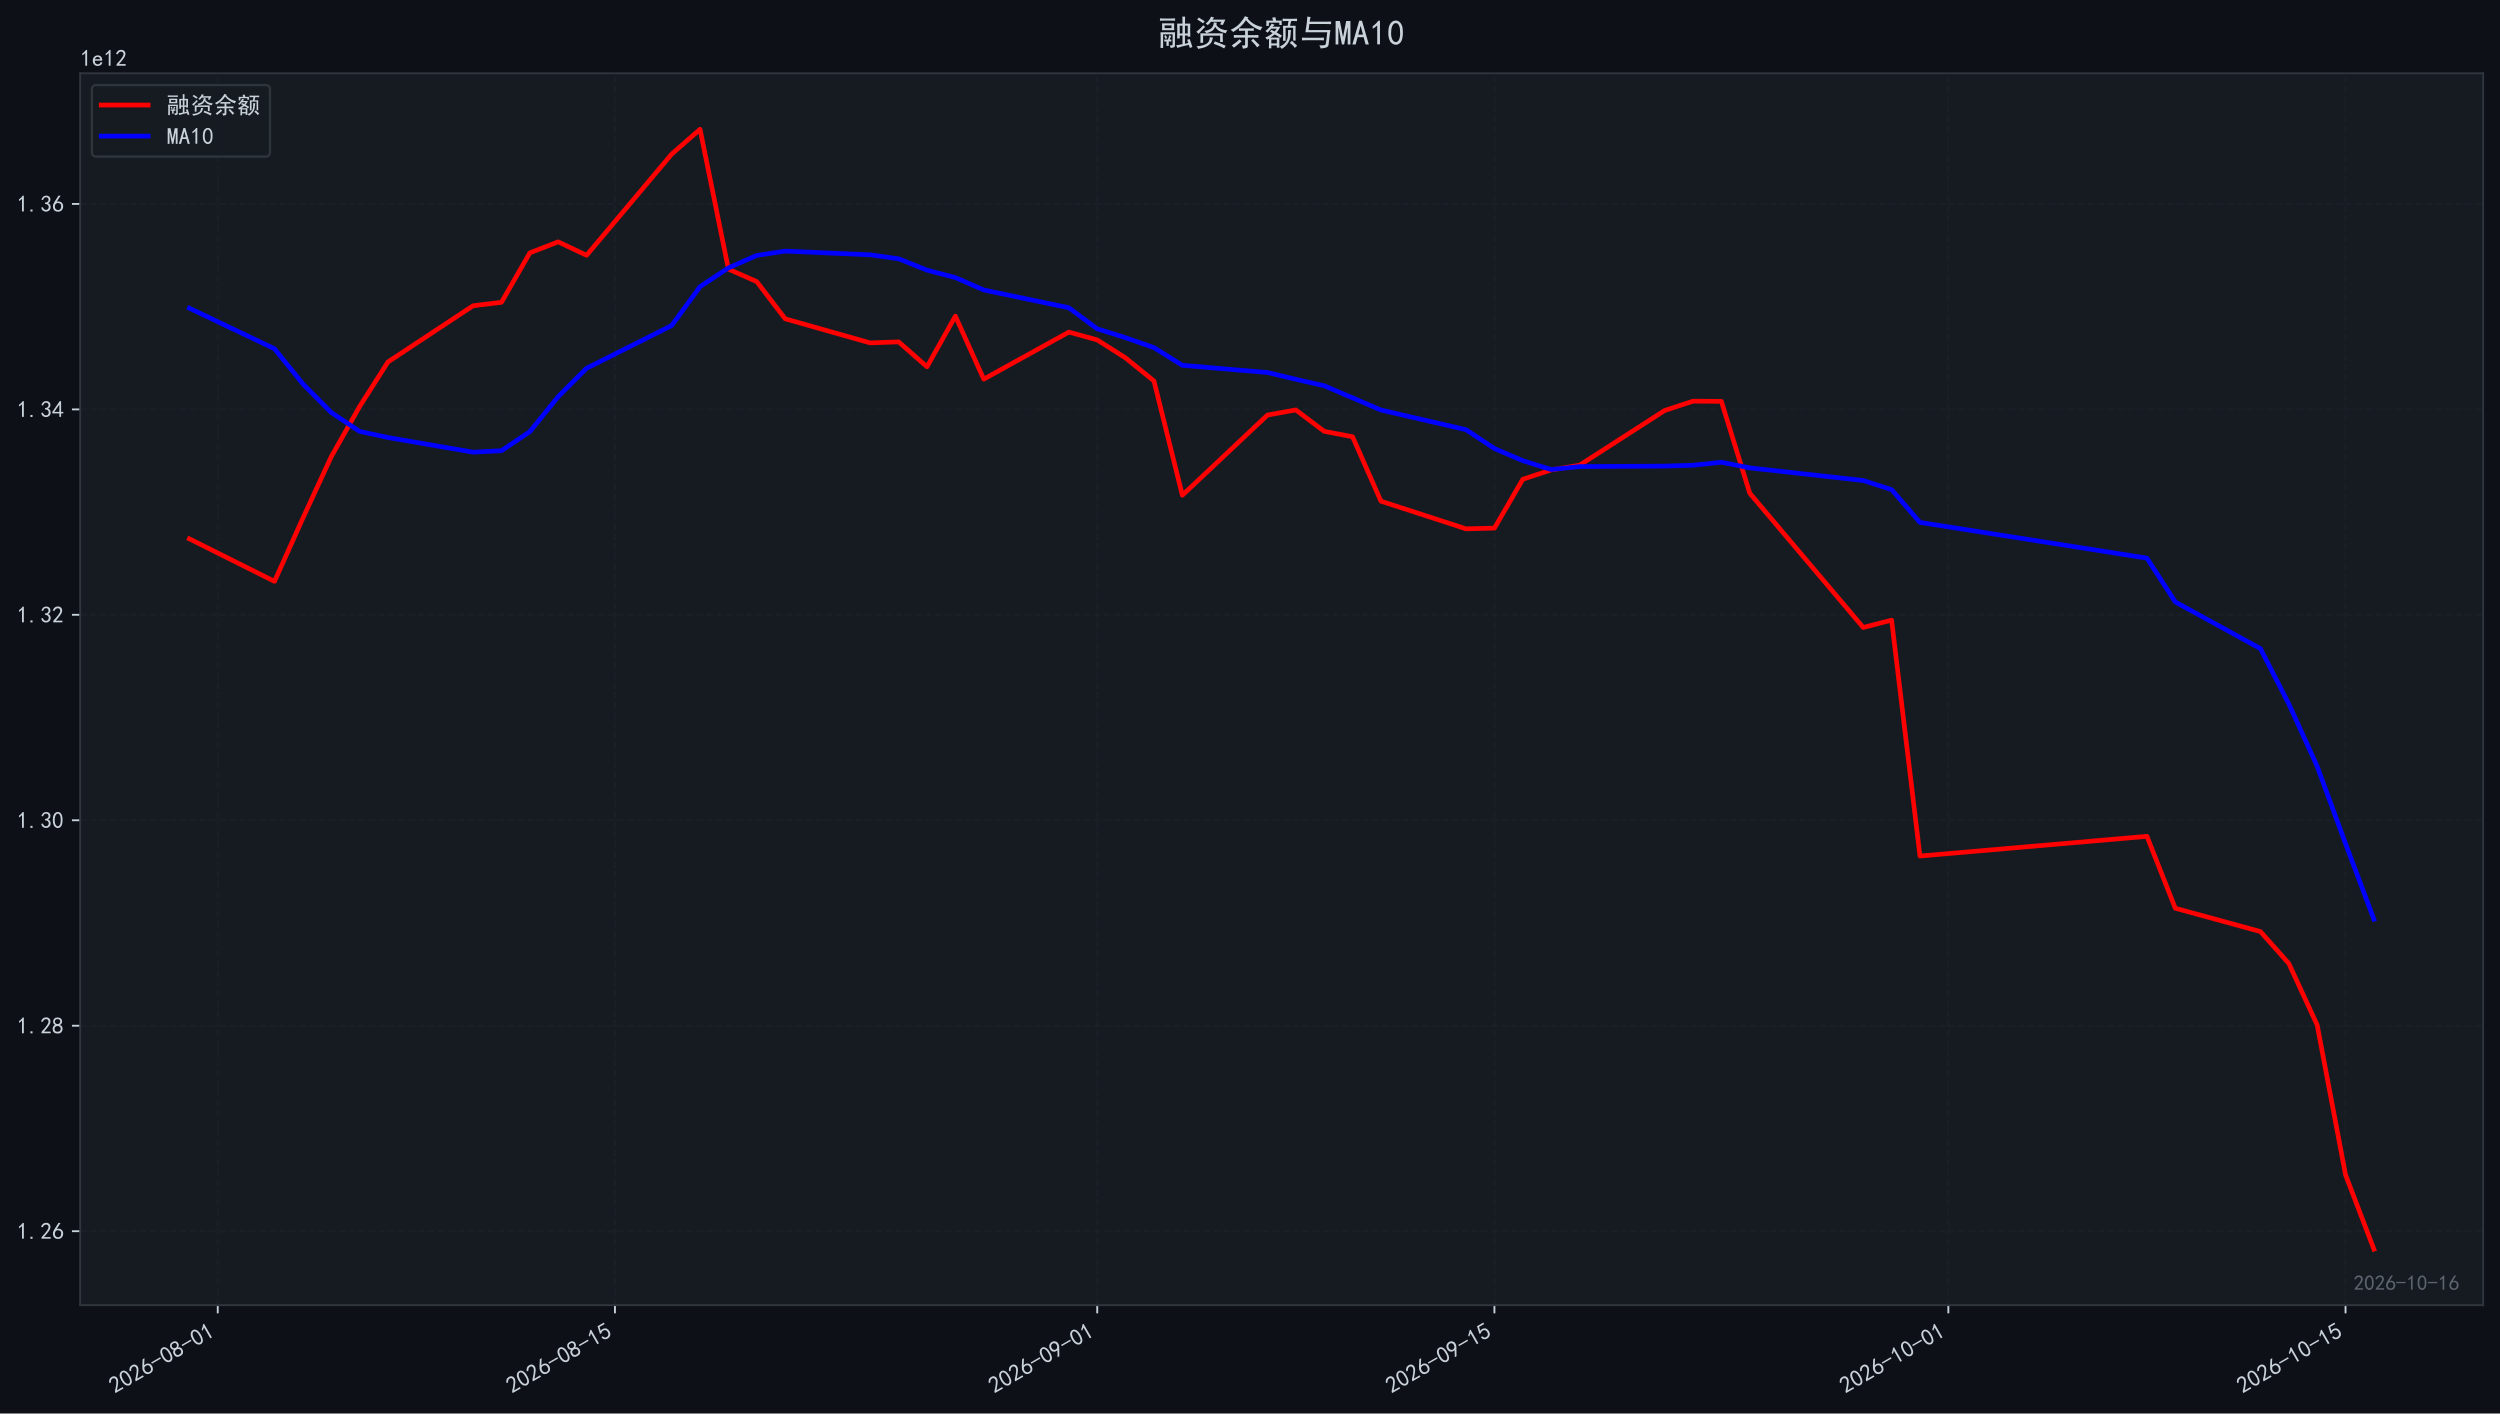
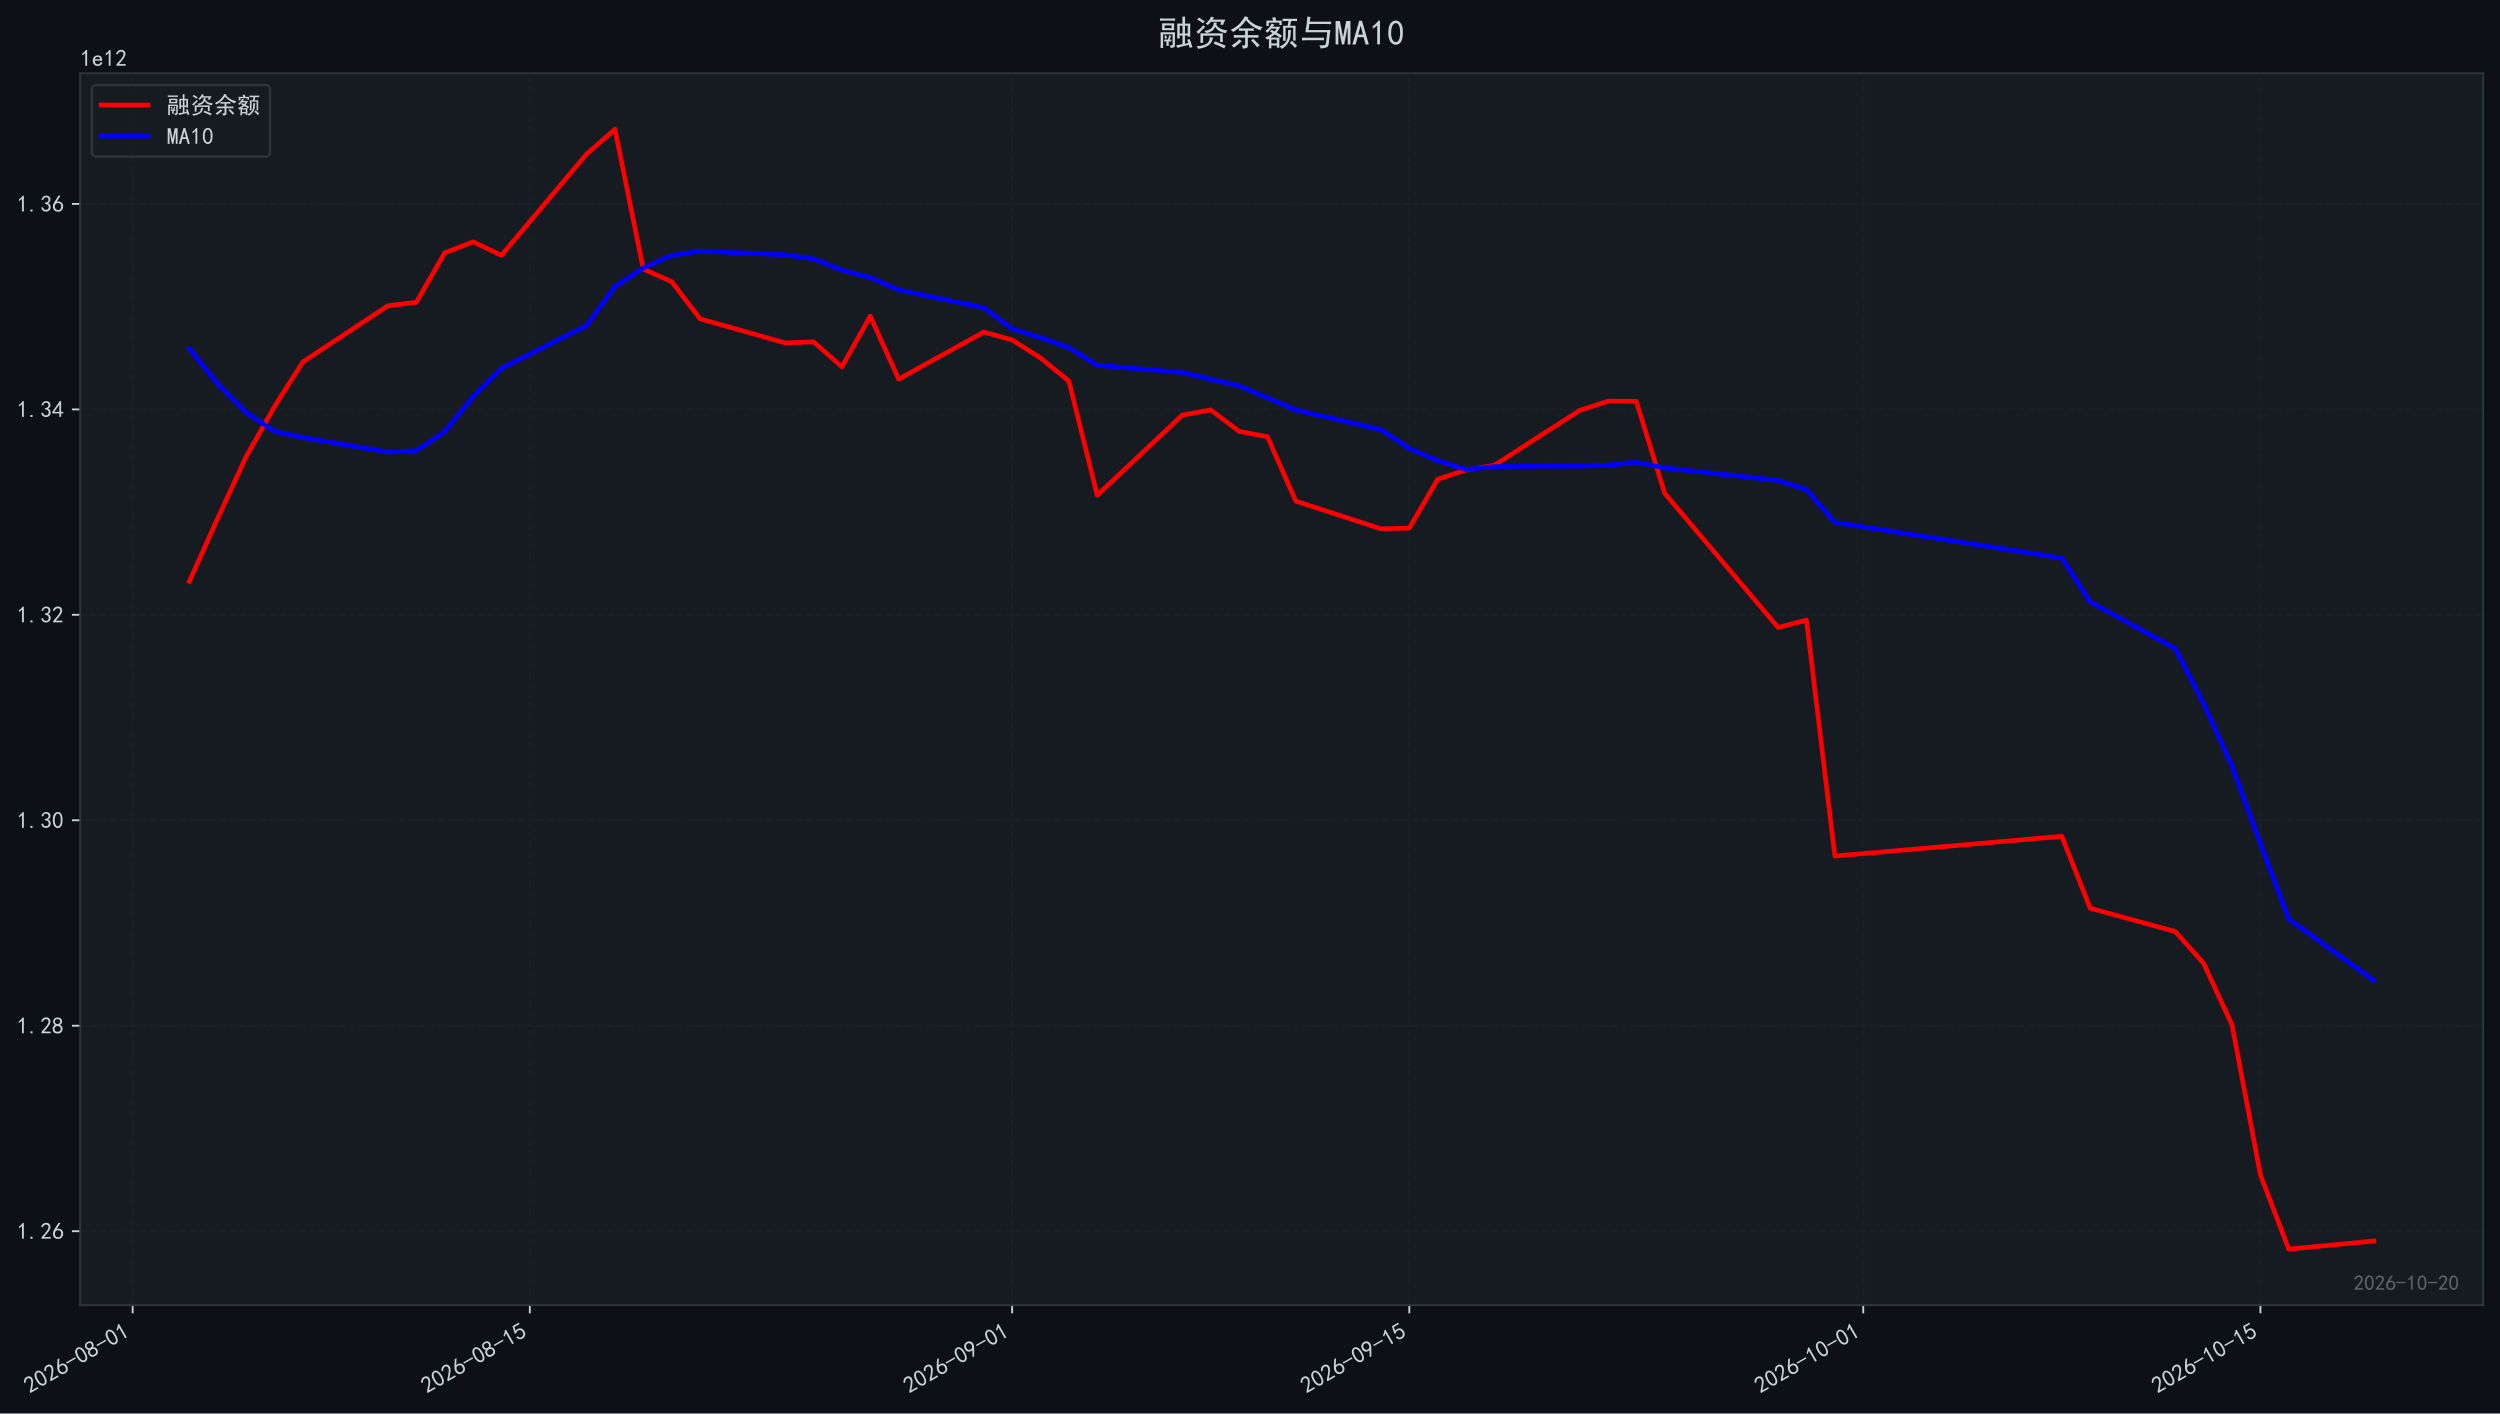
<svg xmlns="http://www.w3.org/2000/svg" xmlns:xlink="http://www.w3.org/1999/xlink" width="1066.68pt" height="603.107pt" viewBox="0 0 1066.68 603.107" version="1.1">
  <defs>
    <style type="text/css">*{stroke-linejoin: round; stroke-linecap: butt}</style>
  </defs>
  <g id="figure_1">
    <g id="patch_1">
      <path d="M 0 603.107  L 1066.68 603.107  L 1066.68 0  L 0 0  z " style="fill: #0d1117" />
    </g>
    <g id="axes_1">
      <g id="patch_2">
        <path d="M 34.2 556.87  L 1059.48 556.87  L 1059.48 31.27  L 34.2 31.27  z " style="fill: #161b22" />
      </g>
      <g id="matplotlib.axis_1">
        <g id="xtick_1">
          <g id="line2d_1">
-             <path d="M 92.908 556.87  L 92.908 31.27  " clip-path="url(#p4e6999682a)" style="fill: none; stroke-dasharray: 2.96,1.28; stroke-dashoffset: 0; stroke: #21262d; stroke-opacity: 0.4; stroke-width: 0.8" />
+             <path d="M 56.594 556.87  L 56.594 31.27  " clip-path="url(#pde421b033d)" style="fill: none; stroke-dasharray: 2.96,1.28; stroke-dashoffset: 0; stroke: #21262d; stroke-opacity: 0.4; stroke-width: 0.8" />
          </g>
          <g id="line2d_2">
            <defs>
-               <path id="m9794f6fa17" d="M 0 0  L 0 3.5  " style="stroke: #c9d1d9; stroke-width: 0.8" />
+               <path id="m9fa50eb11f" d="M 0 0  L 0 3.5  " style="stroke: #c9d1d9; stroke-width: 0.8" />
            </defs>
            <g>
-               <use xlink:href="#m9794f6fa17" x="92.908" y="556.87" style="fill: #c9d1d9; stroke: #c9d1d9; stroke-width: 0.8" />
+               <use xlink:href="#m9fa50eb11f" x="56.594" y="556.87" style="fill: #c9d1d9; stroke: #c9d1d9; stroke-width: 0.8" />
            </g>
          </g>
          <g id="text_1">
-             <g style="fill: #c9d1d9" transform="translate(48.98221 594.8242) rotate(-30) scale(0.1 -0.1)">
+             <g style="fill: #c9d1d9" transform="translate(12.66769 594.8242) rotate(-30) scale(0.1 -0.1)">
              <defs>
                <path id="SimHei-32" d="M 300 250  Q 325 625 650 925  Q 975 1225 1475 1862  Q 1975 2500 2125 2850  Q 2275 3200 2237 3450  Q 2200 3700 2000 3862  Q 1800 4025 1537 4000  Q 1275 3975 1037 3800  Q 800 3625 675 3275  L 200 3350  Q 400 3925 712 4187  Q 1025 4450 1450 4475  Q 1700 4500 1900 4462  Q 2100 4425 2312 4287  Q 2525 4150 2662 3875  Q 2800 3600 2762 3212  Q 2725 2825 2375 2287  Q 2025 1750 1025 600  L 2825 600  L 2825 150  L 300 150  L 300 250  z " transform="scale(0.015625)" />
                <path id="SimHei-30" d="M 225 2537  Q 250 3200 412 3587  Q 575 3975 875 4225  Q 1175 4475 1612 4475  Q 2050 4475 2375 4112  Q 2700 3750 2800 3200  Q 2900 2650 2862 1937  Q 2825 1225 2612 775  Q 2400 325 1975 150  Q 1550 -25 1125 187  Q 700 400 525 750  Q 350 1100 275 1487  Q 200 1875 225 2537  z M 750 2687  Q 675 2000 800 1462  Q 925 925 1212 700  Q 1500 475 1800 612  Q 2100 750 2237 1162  Q 2375 1575 2375 2062  Q 2375 2550 2337 2950  Q 2300 3350 2112 3675  Q 1925 4000 1612 4012  Q 1300 4025 1062 3700  Q 825 3375 750 2687  z " transform="scale(0.015625)" />
                <path id="SimHei-36" d="M 250 1612  Q 275 1975 387 2225  Q 500 2475 725 2850  L 1750 4450  L 2325 4450  L 1275 2800  Q 1950 2975 2350 2750  Q 2750 2525 2887 2237  Q 3025 1950 3037 1612  Q 3050 1275 2937 950  Q 2825 625 2537 362  Q 2250 100 1737 75  Q 1225 50 862 262  Q 500 475 362 862  Q 225 1250 250 1612  z M 1025 787  Q 1250 550 1625 525  Q 2000 500 2250 775  Q 2500 1050 2500 1575  Q 2500 2100 2187 2300  Q 1875 2500 1487 2450  Q 1100 2400 925 2075  Q 750 1750 775 1387  Q 800 1025 1025 787  z " transform="scale(0.015625)" />
                <path id="SimHei-2d" d="M 2975 2125  L 125 2125  L 125 2525  L 2975 2525  L 2975 2125  z " transform="scale(0.015625)" />
                <path id="SimHei-38" d="M 175 1375  Q 175 1675 325 1962  Q 475 2250 825 2425  Q 525 2600 425 2812  Q 325 3025 312 3300  Q 300 3575 387 3775  Q 475 3975 650 4150  Q 825 4325 1037 4387  Q 1250 4450 1500 4450  Q 1750 4450 1950 4400  Q 2150 4350 2375 4187  Q 2600 4025 2700 3725  Q 2800 3425 2687 3025  Q 2575 2625 2100 2400  Q 2525 2275 2700 2012  Q 2875 1750 2875 1375  Q 2875 1000 2762 775  Q 2650 550 2512 400  Q 2375 250 2137 162  Q 1900 75 1537 75  Q 1175 75 912 162  Q 650 250 475 425  Q 300 600 237 837  Q 175 1075 175 1375  z M 687 1400  Q 675 1100 787 875  Q 900 650 1200 587  Q 1500 525 1825 600  Q 2150 675 2275 950  Q 2400 1225 2362 1500  Q 2325 1775 2050 1962  Q 1775 2150 1450 2125  Q 1125 2100 912 1900  Q 700 1700 687 1400  z M 775 3350  Q 775 3100 950 2875  Q 1125 2650 1500 2650  Q 1875 2650 2062 2875  Q 2250 3100 2237 3412  Q 2225 3725 2012 3875  Q 1800 4025 1437 4000  Q 1075 3975 925 3787  Q 775 3600 775 3350  z " transform="scale(0.015625)" />
                <path id="SimHei-31" d="M 1400 3600  Q 1075 3275 575 2975  L 575 3450  Q 1200 3875 1600 4450  L 1900 4450  L 1900 150  L 1400 150  L 1400 3600  z " transform="scale(0.015625)" />
              </defs>
              <use xlink:href="#SimHei-32" />
              <use xlink:href="#SimHei-30" transform="translate(50 0)" />
              <use xlink:href="#SimHei-32" transform="translate(100 0)" />
              <use xlink:href="#SimHei-36" transform="translate(150 0)" />
              <use xlink:href="#SimHei-2d" transform="translate(200 0)" />
              <use xlink:href="#SimHei-30" transform="translate(250 0)" />
              <use xlink:href="#SimHei-38" transform="translate(300 0)" />
              <use xlink:href="#SimHei-2d" transform="translate(350 0)" />
              <use xlink:href="#SimHei-30" transform="translate(400 0)" />
              <use xlink:href="#SimHei-31" transform="translate(450 0)" />
            </g>
          </g>
        </g>
        <g id="xtick_2">
          <g id="line2d_3">
-             <path d="M 262.376 556.87  L 262.376 31.27  " clip-path="url(#p4e6999682a)" style="fill: none; stroke-dasharray: 2.96,1.28; stroke-dashoffset: 0; stroke: #21262d; stroke-opacity: 0.4; stroke-width: 0.8" />
+             <path d="M 226.062 556.87  L 226.062 31.27  " clip-path="url(#pde421b033d)" style="fill: none; stroke-dasharray: 2.96,1.28; stroke-dashoffset: 0; stroke: #21262d; stroke-opacity: 0.4; stroke-width: 0.8" />
          </g>
          <g id="line2d_4">
            <g>
-               <use xlink:href="#m9794f6fa17" x="262.376" y="556.87" style="fill: #c9d1d9; stroke: #c9d1d9; stroke-width: 0.8" />
+               <use xlink:href="#m9fa50eb11f" x="226.062" y="556.87" style="fill: #c9d1d9; stroke: #c9d1d9; stroke-width: 0.8" />
            </g>
          </g>
          <g id="text_2">
-             <g style="fill: #c9d1d9" transform="translate(218.45 594.8242) rotate(-30) scale(0.1 -0.1)">
+             <g style="fill: #c9d1d9" transform="translate(182.1355 594.8242) rotate(-30) scale(0.1 -0.1)">
              <defs>
                <path id="SimHei-35" d="M 550 1325  Q 725 650 1150 575  Q 1575 500 1837 662  Q 2100 825 2212 1087  Q 2325 1350 2312 1675  Q 2300 2000 2137 2225  Q 1975 2450 1725 2525  Q 1475 2600 1162 2525  Q 850 2450 650 2175  L 225 2225  Q 275 2375 700 4375  L 2675 4375  L 2675 3925  L 1075 3925  Q 950 3250 825 2850  Q 1200 3025 1525 3012  Q 1850 3000 2150 2862  Q 2450 2725 2587 2487  Q 2725 2250 2787 2012  Q 2850 1775 2837 1500  Q 2825 1225 2725 937  Q 2625 650 2425 462  Q 2225 275 1937 162  Q 1650 50 1275 75  Q 900 100 562 350  Q 225 600 100 1200  L 550 1325  z " transform="scale(0.015625)" />
              </defs>
              <use xlink:href="#SimHei-32" />
              <use xlink:href="#SimHei-30" transform="translate(50 0)" />
              <use xlink:href="#SimHei-32" transform="translate(100 0)" />
              <use xlink:href="#SimHei-36" transform="translate(150 0)" />
              <use xlink:href="#SimHei-2d" transform="translate(200 0)" />
              <use xlink:href="#SimHei-30" transform="translate(250 0)" />
              <use xlink:href="#SimHei-38" transform="translate(300 0)" />
              <use xlink:href="#SimHei-2d" transform="translate(350 0)" />
              <use xlink:href="#SimHei-31" transform="translate(400 0)" />
              <use xlink:href="#SimHei-35" transform="translate(450 0)" />
            </g>
          </g>
        </g>
        <g id="xtick_3">
          <g id="line2d_5">
-             <path d="M 468.159 556.87  L 468.159 31.27  " clip-path="url(#p4e6999682a)" style="fill: none; stroke-dasharray: 2.96,1.28; stroke-dashoffset: 0; stroke: #21262d; stroke-opacity: 0.4; stroke-width: 0.8" />
+             <path d="M 431.844 556.87  L 431.844 31.27  " clip-path="url(#pde421b033d)" style="fill: none; stroke-dasharray: 2.96,1.28; stroke-dashoffset: 0; stroke: #21262d; stroke-opacity: 0.4; stroke-width: 0.8" />
          </g>
          <g id="line2d_6">
            <g>
-               <use xlink:href="#m9794f6fa17" x="468.159" y="556.87" style="fill: #c9d1d9; stroke: #c9d1d9; stroke-width: 0.8" />
+               <use xlink:href="#m9fa50eb11f" x="431.844" y="556.87" style="fill: #c9d1d9; stroke: #c9d1d9; stroke-width: 0.8" />
            </g>
          </g>
          <g id="text_3">
-             <g style="fill: #c9d1d9" transform="translate(424.2323 594.8242) rotate(-30) scale(0.1 -0.1)">
+             <g style="fill: #c9d1d9" transform="translate(387.9177 594.8242) rotate(-30) scale(0.1 -0.1)">
              <defs>
                <path id="SimHei-39" d="M 800 75  Q 1350 1000 1700 1750  Q 1075 1650 662 1912  Q 250 2175 162 2625  Q 75 3075 175 3437  Q 275 3800 487 4037  Q 700 4275 1000 4375  Q 1300 4475 1537 4475  Q 1775 4475 2025 4375  Q 2275 4275 2475 4075  Q 2675 3875 2750 3662  Q 2825 3450 2825 3112  Q 2825 2775 2575 2250  Q 2325 1725 1350 75  L 800 75  z M 662 2875  Q 700 2550 937 2337  Q 1175 2125 1450 2150  Q 1725 2175 1887 2300  Q 2050 2425 2200 2725  Q 2300 3100 2250 3362  Q 2200 3625 1987 3800  Q 1775 3975 1525 3975  Q 1375 4000 1137 3900  Q 900 3800 762 3500  Q 625 3200 662 2875  z " transform="scale(0.015625)" />
              </defs>
              <use xlink:href="#SimHei-32" />
              <use xlink:href="#SimHei-30" transform="translate(50 0)" />
              <use xlink:href="#SimHei-32" transform="translate(100 0)" />
              <use xlink:href="#SimHei-36" transform="translate(150 0)" />
              <use xlink:href="#SimHei-2d" transform="translate(200 0)" />
              <use xlink:href="#SimHei-30" transform="translate(250 0)" />
              <use xlink:href="#SimHei-39" transform="translate(300 0)" />
              <use xlink:href="#SimHei-2d" transform="translate(350 0)" />
              <use xlink:href="#SimHei-30" transform="translate(400 0)" />
              <use xlink:href="#SimHei-31" transform="translate(450 0)" />
            </g>
          </g>
        </g>
        <g id="xtick_4">
          <g id="line2d_7">
-             <path d="M 637.626 556.87  L 637.626 31.27  " clip-path="url(#p4e6999682a)" style="fill: none; stroke-dasharray: 2.96,1.28; stroke-dashoffset: 0; stroke: #21262d; stroke-opacity: 0.4; stroke-width: 0.8" />
+             <path d="M 601.312 556.87  L 601.312 31.27  " clip-path="url(#pde421b033d)" style="fill: none; stroke-dasharray: 2.96,1.28; stroke-dashoffset: 0; stroke: #21262d; stroke-opacity: 0.4; stroke-width: 0.8" />
          </g>
          <g id="line2d_8">
            <g>
-               <use xlink:href="#m9794f6fa17" x="637.626" y="556.87" style="fill: #c9d1d9; stroke: #c9d1d9; stroke-width: 0.8" />
+               <use xlink:href="#m9fa50eb11f" x="601.312" y="556.87" style="fill: #c9d1d9; stroke: #c9d1d9; stroke-width: 0.8" />
            </g>
          </g>
          <g id="text_4">
-             <g style="fill: #c9d1d9" transform="translate(593.7 594.8242) rotate(-30) scale(0.1 -0.1)">
+             <g style="fill: #c9d1d9" transform="translate(557.3855 594.8242) rotate(-30) scale(0.1 -0.1)">
              <use xlink:href="#SimHei-32" />
              <use xlink:href="#SimHei-30" transform="translate(50 0)" />
              <use xlink:href="#SimHei-32" transform="translate(100 0)" />
              <use xlink:href="#SimHei-36" transform="translate(150 0)" />
              <use xlink:href="#SimHei-2d" transform="translate(200 0)" />
              <use xlink:href="#SimHei-30" transform="translate(250 0)" />
              <use xlink:href="#SimHei-39" transform="translate(300 0)" />
              <use xlink:href="#SimHei-2d" transform="translate(350 0)" />
              <use xlink:href="#SimHei-31" transform="translate(400 0)" />
              <use xlink:href="#SimHei-35" transform="translate(450 0)" />
            </g>
          </g>
        </g>
        <g id="xtick_5">
          <g id="line2d_9">
-             <path d="M 831.304 556.87  L 831.304 31.27  " clip-path="url(#p4e6999682a)" style="fill: none; stroke-dasharray: 2.96,1.28; stroke-dashoffset: 0; stroke: #21262d; stroke-opacity: 0.4; stroke-width: 0.8" />
+             <path d="M 794.989 556.87  L 794.989 31.27  " clip-path="url(#pde421b033d)" style="fill: none; stroke-dasharray: 2.96,1.28; stroke-dashoffset: 0; stroke: #21262d; stroke-opacity: 0.4; stroke-width: 0.8" />
          </g>
          <g id="line2d_10">
            <g>
-               <use xlink:href="#m9794f6fa17" x="831.304" y="556.87" style="fill: #c9d1d9; stroke: #c9d1d9; stroke-width: 0.8" />
+               <use xlink:href="#m9fa50eb11f" x="794.989" y="556.87" style="fill: #c9d1d9; stroke: #c9d1d9; stroke-width: 0.8" />
            </g>
          </g>
          <g id="text_5">
-             <g style="fill: #c9d1d9" transform="translate(787.3775 594.8242) rotate(-30) scale(0.1 -0.1)">
+             <g style="fill: #c9d1d9" transform="translate(751.063 594.8242) rotate(-30) scale(0.1 -0.1)">
              <use xlink:href="#SimHei-32" />
              <use xlink:href="#SimHei-30" transform="translate(50 0)" />
              <use xlink:href="#SimHei-32" transform="translate(100 0)" />
              <use xlink:href="#SimHei-36" transform="translate(150 0)" />
              <use xlink:href="#SimHei-2d" transform="translate(200 0)" />
              <use xlink:href="#SimHei-31" transform="translate(250 0)" />
              <use xlink:href="#SimHei-30" transform="translate(300 0)" />
              <use xlink:href="#SimHei-2d" transform="translate(350 0)" />
              <use xlink:href="#SimHei-30" transform="translate(400 0)" />
              <use xlink:href="#SimHei-31" transform="translate(450 0)" />
            </g>
          </g>
        </g>
        <g id="xtick_6">
          <g id="line2d_11">
-             <path d="M 1000.772 556.87  L 1000.772 31.27  " clip-path="url(#p4e6999682a)" style="fill: none; stroke-dasharray: 2.96,1.28; stroke-dashoffset: 0; stroke: #21262d; stroke-opacity: 0.4; stroke-width: 0.8" />
+             <path d="M 964.457 556.87  L 964.457 31.27  " clip-path="url(#pde421b033d)" style="fill: none; stroke-dasharray: 2.96,1.28; stroke-dashoffset: 0; stroke: #21262d; stroke-opacity: 0.4; stroke-width: 0.8" />
          </g>
          <g id="line2d_12">
            <g>
-               <use xlink:href="#m9794f6fa17" x="1000.772" y="556.87" style="fill: #c9d1d9; stroke: #c9d1d9; stroke-width: 0.8" />
+               <use xlink:href="#m9fa50eb11f" x="964.457" y="556.87" style="fill: #c9d1d9; stroke: #c9d1d9; stroke-width: 0.8" />
            </g>
          </g>
          <g id="text_6">
-             <g style="fill: #c9d1d9" transform="translate(956.8453 594.8242) rotate(-30) scale(0.1 -0.1)">
+             <g style="fill: #c9d1d9" transform="translate(920.5307 594.8242) rotate(-30) scale(0.1 -0.1)">
              <use xlink:href="#SimHei-32" />
              <use xlink:href="#SimHei-30" transform="translate(50 0)" />
              <use xlink:href="#SimHei-32" transform="translate(100 0)" />
              <use xlink:href="#SimHei-36" transform="translate(150 0)" />
              <use xlink:href="#SimHei-2d" transform="translate(200 0)" />
              <use xlink:href="#SimHei-31" transform="translate(250 0)" />
              <use xlink:href="#SimHei-30" transform="translate(300 0)" />
              <use xlink:href="#SimHei-2d" transform="translate(350 0)" />
              <use xlink:href="#SimHei-31" transform="translate(400 0)" />
              <use xlink:href="#SimHei-35" transform="translate(450 0)" />
            </g>
          </g>
        </g>
      </g>
      <g id="matplotlib.axis_2">
        <g id="ytick_1">
          <g id="line2d_13">
-             <path d="M 34.2 525.309  L 1059.48 525.309  " clip-path="url(#p4e6999682a)" style="fill: none; stroke-dasharray: 2.96,1.28; stroke-dashoffset: 0; stroke: #21262d; stroke-opacity: 0.4; stroke-width: 0.8" />
+             <path d="M 34.2 525.309  L 1059.48 525.309  " clip-path="url(#pde421b033d)" style="fill: none; stroke-dasharray: 2.96,1.28; stroke-dashoffset: 0; stroke: #21262d; stroke-opacity: 0.4; stroke-width: 0.8" />
          </g>
          <g id="line2d_14">
            <defs>
-               <path id="m04b0e010b2" d="M 0 0  L -3.5 0  " style="stroke: #c9d1d9; stroke-width: 0.8" />
+               <path id="mc6b5fe56f7" d="M 0 0  L -3.5 0  " style="stroke: #c9d1d9; stroke-width: 0.8" />
            </defs>
            <g>
-               <use xlink:href="#m04b0e010b2" x="34.2" y="525.309" style="fill: #c9d1d9; stroke: #c9d1d9; stroke-width: 0.8" />
+               <use xlink:href="#mc6b5fe56f7" x="34.2" y="525.309" style="fill: #c9d1d9; stroke: #c9d1d9; stroke-width: 0.8" />
            </g>
          </g>
          <g id="text_7">
            <g style="fill: #c9d1d9" transform="translate(7.2 528.7465) scale(0.1 -0.1)">
              <defs>
                <path id="SimHei-2e" d="M 1075 125  L 500 125  L 500 675  L 1075 675  L 1075 125  z " transform="scale(0.015625)" />
              </defs>
              <use xlink:href="#SimHei-31" />
              <use xlink:href="#SimHei-2e" transform="translate(50 0)" />
              <use xlink:href="#SimHei-32" transform="translate(100 0)" />
              <use xlink:href="#SimHei-36" transform="translate(150 0)" />
            </g>
          </g>
        </g>
        <g id="ytick_2">
          <g id="line2d_15">
-             <path d="M 34.2 437.649  L 1059.48 437.649  " clip-path="url(#p4e6999682a)" style="fill: none; stroke-dasharray: 2.96,1.28; stroke-dashoffset: 0; stroke: #21262d; stroke-opacity: 0.4; stroke-width: 0.8" />
+             <path d="M 34.2 437.649  L 1059.48 437.649  " clip-path="url(#pde421b033d)" style="fill: none; stroke-dasharray: 2.96,1.28; stroke-dashoffset: 0; stroke: #21262d; stroke-opacity: 0.4; stroke-width: 0.8" />
          </g>
          <g id="line2d_16">
            <g>
-               <use xlink:href="#m04b0e010b2" x="34.2" y="437.649" style="fill: #c9d1d9; stroke: #c9d1d9; stroke-width: 0.8" />
+               <use xlink:href="#mc6b5fe56f7" x="34.2" y="437.649" style="fill: #c9d1d9; stroke: #c9d1d9; stroke-width: 0.8" />
            </g>
          </g>
          <g id="text_8">
            <g style="fill: #c9d1d9" transform="translate(7.2 441.0868) scale(0.1 -0.1)">
              <use xlink:href="#SimHei-31" />
              <use xlink:href="#SimHei-2e" transform="translate(50 0)" />
              <use xlink:href="#SimHei-32" transform="translate(100 0)" />
              <use xlink:href="#SimHei-38" transform="translate(150 0)" />
            </g>
          </g>
        </g>
        <g id="ytick_3">
          <g id="line2d_17">
-             <path d="M 34.2 349.99  L 1059.48 349.99  " clip-path="url(#p4e6999682a)" style="fill: none; stroke-dasharray: 2.96,1.28; stroke-dashoffset: 0; stroke: #21262d; stroke-opacity: 0.4; stroke-width: 0.8" />
+             <path d="M 34.2 349.99  L 1059.48 349.99  " clip-path="url(#pde421b033d)" style="fill: none; stroke-dasharray: 2.96,1.28; stroke-dashoffset: 0; stroke: #21262d; stroke-opacity: 0.4; stroke-width: 0.8" />
          </g>
          <g id="line2d_18">
            <g>
-               <use xlink:href="#m04b0e010b2" x="34.2" y="349.99" style="fill: #c9d1d9; stroke: #c9d1d9; stroke-width: 0.8" />
+               <use xlink:href="#mc6b5fe56f7" x="34.2" y="349.99" style="fill: #c9d1d9; stroke: #c9d1d9; stroke-width: 0.8" />
            </g>
          </g>
          <g id="text_9">
            <g style="fill: #c9d1d9" transform="translate(7.2 353.4272) scale(0.1 -0.1)">
              <defs>
                <path id="SimHei-33" d="M 250 1225  L 700 1300  Q 800 975 1025 762  Q 1250 550 1587 562  Q 1925 575 2125 837  Q 2325 1100 2300 1437  Q 2275 1775 2037 1962  Q 1800 2150 1275 2225  L 1275 2550  Q 1800 2600 2037 2825  Q 2275 3050 2250 3412  Q 2225 3775 1925 3937  Q 1625 4100 1287 3975  Q 950 3850 750 3275  L 300 3350  Q 450 3800 712 4100  Q 975 4400 1425 4450  Q 1875 4500 2212 4337  Q 2550 4175 2687 3837  Q 2825 3500 2725 3100  Q 2625 2700 2150 2400  Q 2500 2250 2687 1950  Q 2875 1650 2812 1162  Q 2750 675 2375 375  Q 2000 75 1525 87  Q 1050 100 700 387  Q 350 675 250 1225  z " transform="scale(0.015625)" />
              </defs>
              <use xlink:href="#SimHei-31" />
              <use xlink:href="#SimHei-2e" transform="translate(50 0)" />
              <use xlink:href="#SimHei-33" transform="translate(100 0)" />
              <use xlink:href="#SimHei-30" transform="translate(150 0)" />
            </g>
          </g>
        </g>
        <g id="ytick_4">
          <g id="line2d_19">
-             <path d="M 34.2 262.33  L 1059.48 262.33  " clip-path="url(#p4e6999682a)" style="fill: none; stroke-dasharray: 2.96,1.28; stroke-dashoffset: 0; stroke: #21262d; stroke-opacity: 0.4; stroke-width: 0.8" />
+             <path d="M 34.2 262.33  L 1059.48 262.33  " clip-path="url(#pde421b033d)" style="fill: none; stroke-dasharray: 2.96,1.28; stroke-dashoffset: 0; stroke: #21262d; stroke-opacity: 0.4; stroke-width: 0.8" />
          </g>
          <g id="line2d_20">
            <g>
-               <use xlink:href="#m04b0e010b2" x="34.2" y="262.33" style="fill: #c9d1d9; stroke: #c9d1d9; stroke-width: 0.8" />
+               <use xlink:href="#mc6b5fe56f7" x="34.2" y="262.33" style="fill: #c9d1d9; stroke: #c9d1d9; stroke-width: 0.8" />
            </g>
          </g>
          <g id="text_10">
            <g style="fill: #c9d1d9" transform="translate(7.2 265.7676) scale(0.1 -0.1)">
              <use xlink:href="#SimHei-31" />
              <use xlink:href="#SimHei-2e" transform="translate(50 0)" />
              <use xlink:href="#SimHei-33" transform="translate(100 0)" />
              <use xlink:href="#SimHei-32" transform="translate(150 0)" />
            </g>
          </g>
        </g>
        <g id="ytick_5">
          <g id="line2d_21">
-             <path d="M 34.2 174.67  L 1059.48 174.67  " clip-path="url(#p4e6999682a)" style="fill: none; stroke-dasharray: 2.96,1.28; stroke-dashoffset: 0; stroke: #21262d; stroke-opacity: 0.4; stroke-width: 0.8" />
+             <path d="M 34.2 174.67  L 1059.48 174.67  " clip-path="url(#pde421b033d)" style="fill: none; stroke-dasharray: 2.96,1.28; stroke-dashoffset: 0; stroke: #21262d; stroke-opacity: 0.4; stroke-width: 0.8" />
          </g>
          <g id="line2d_22">
            <g>
-               <use xlink:href="#m04b0e010b2" x="34.2" y="174.67" style="fill: #c9d1d9; stroke: #c9d1d9; stroke-width: 0.8" />
+               <use xlink:href="#mc6b5fe56f7" x="34.2" y="174.67" style="fill: #c9d1d9; stroke: #c9d1d9; stroke-width: 0.8" />
            </g>
          </g>
          <g id="text_11">
            <g style="fill: #c9d1d9" transform="translate(7.2 178.108) scale(0.1 -0.1)">
              <defs>
                <path id="SimHei-34" d="M 2000 1100  L 75 1100  L 75 1525  L 2100 4450  L 2475 4450  L 2475 1525  L 3075 1525  L 3075 1100  L 2475 1100  L 2475 150  L 2000 150  L 2000 1100  z M 2000 1525  L 2000 3500  L 600 1525  L 2000 1525  z " transform="scale(0.015625)" />
              </defs>
              <use xlink:href="#SimHei-31" />
              <use xlink:href="#SimHei-2e" transform="translate(50 0)" />
              <use xlink:href="#SimHei-33" transform="translate(100 0)" />
              <use xlink:href="#SimHei-34" transform="translate(150 0)" />
            </g>
          </g>
        </g>
        <g id="ytick_6">
          <g id="line2d_23">
-             <path d="M 34.2 87.011  L 1059.48 87.011  " clip-path="url(#p4e6999682a)" style="fill: none; stroke-dasharray: 2.96,1.28; stroke-dashoffset: 0; stroke: #21262d; stroke-opacity: 0.4; stroke-width: 0.8" />
+             <path d="M 34.2 87.011  L 1059.48 87.011  " clip-path="url(#pde421b033d)" style="fill: none; stroke-dasharray: 2.96,1.28; stroke-dashoffset: 0; stroke: #21262d; stroke-opacity: 0.4; stroke-width: 0.8" />
          </g>
          <g id="line2d_24">
            <g>
-               <use xlink:href="#m04b0e010b2" x="34.2" y="87.011" style="fill: #c9d1d9; stroke: #c9d1d9; stroke-width: 0.8" />
+               <use xlink:href="#mc6b5fe56f7" x="34.2" y="87.011" style="fill: #c9d1d9; stroke: #c9d1d9; stroke-width: 0.8" />
            </g>
          </g>
          <g id="text_12">
            <g style="fill: #c9d1d9" transform="translate(7.2 90.44836) scale(0.1 -0.1)">
              <use xlink:href="#SimHei-31" />
              <use xlink:href="#SimHei-2e" transform="translate(50 0)" />
              <use xlink:href="#SimHei-33" transform="translate(100 0)" />
              <use xlink:href="#SimHei-36" transform="translate(150 0)" />
            </g>
          </g>
        </g>
        <g id="text_13">
          <g style="fill: #c9d1d9" transform="translate(34.2 28.27031) scale(0.1 -0.1)">
            <defs>
              <path id="SimHei-65" d="M 2850 1075  Q 2800 625 2450 350  Q 2100 75 1625 75  Q 1025 75 637 462  Q 250 850 250 1525  Q 250 2200 637 2587  Q 1025 2975 1625 2975  Q 2150 2975 2487 2637  Q 2825 2300 2825 1525  L 800 1525  Q 800 975 1037 750  Q 1275 525 1625 525  Q 1900 525 2075 662  Q 2250 800 2300 1075  L 2850 1075  z M 2250 1925  Q 2200 2275 2025 2412  Q 1850 2550 1575 2550  Q 1325 2550 1125 2412  Q 925 2275 825 1925  L 2250 1925  z " transform="scale(0.015625)" />
            </defs>
            <use xlink:href="#SimHei-31" />
            <use xlink:href="#SimHei-65" transform="translate(50 0)" />
            <use xlink:href="#SimHei-31" transform="translate(100 0)" />
            <use xlink:href="#SimHei-32" transform="translate(150 0)" />
          </g>
        </g>
      </g>
      <g id="line2d_25">
-         <path d="M 80.804 229.904  L 117.118 248.05  L 129.223 221.101  L 141.328 194.881  L 153.433 173.457  L 165.538 154.432  L 201.852 130.453  L 213.957 128.983  L 226.062 107.888  L 238.167 103.192  L 250.271 108.936  L 286.586 65.753  L 298.691 55.161  L 310.796 114.817  L 322.9 120.166  L 335.005 136.028  L 371.32 146.31  L 383.425 145.858  L 395.529 156.497  L 407.634 134.895  L 419.739 161.768  L 456.054 141.692  L 468.159 145.036  L 480.263 152.715  L 492.368 162.558  L 504.473 211.299  L 540.788 177.096  L 552.892 174.908  L 564.997 184.036  L 577.102 186.343  L 589.207 213.834  L 625.521 225.637  L 637.626 225.331  L 649.731 204.487  L 661.836 200.509  L 673.941 198.506  L 710.255 175.151  L 722.36 171.177  L 734.465 171.242  L 746.57 210.428  L 794.989 267.728  L 807.094 264.598  L 819.199 365.24  L 916.038 356.835  L 928.142 387.521  L 964.457 397.472  L 976.562 411.068  L 988.667 437.311  L 1000.772 501.262  L 1012.876 532.979  " clip-path="url(#p4e6999682a)" style="fill: none; stroke: #ff0000; stroke-width: 2; stroke-linecap: square" />
+         <path d="M 80.804 248.05  L 92.908 221.101  L 105.013 194.881  L 117.118 173.457  L 129.223 154.432  L 165.538 130.453  L 177.642 128.983  L 189.747 107.888  L 201.852 103.192  L 213.957 108.936  L 250.271 65.753  L 262.376 55.161  L 274.481 114.817  L 286.586 120.166  L 298.691 136.028  L 335.005 146.31  L 347.11 145.858  L 359.215 156.497  L 371.32 134.895  L 383.425 161.768  L 419.739 141.692  L 431.844 145.036  L 443.949 152.715  L 456.054 162.558  L 468.159 211.299  L 504.473 177.096  L 516.578 174.908  L 528.683 184.036  L 540.788 186.343  L 552.892 213.834  L 589.207 225.637  L 601.312 225.331  L 613.417 204.487  L 625.521 200.509  L 637.626 198.506  L 673.941 175.151  L 686.046 171.177  L 698.151 171.242  L 710.255 210.428  L 758.675 267.728  L 770.78 264.598  L 782.884 365.24  L 879.723 356.835  L 891.828 387.521  L 928.142 397.472  L 940.247 411.068  L 952.352 437.311  L 964.457 501.262  L 976.562 532.979  L 1012.876 529.481  " clip-path="url(#pde421b033d)" style="fill: none; stroke: #ff0000; stroke-width: 2; stroke-linecap: square" />
      </g>
      <g id="line2d_26">
-         <path d="M 80.804 131.501  L 117.118 148.809  L 129.223 163.794  L 141.328 175.997  L 153.433 184.047  L 165.538 186.689  L 201.852 192.924  L 213.957 192.305  L 226.062 184.178  L 238.167 169.234  L 250.271 157.137  L 286.586 138.908  L 298.691 122.314  L 310.796 114.307  L 322.9 108.978  L 335.005 107.138  L 371.32 108.724  L 383.425 110.411  L 395.529 115.272  L 407.634 118.442  L 419.739 123.725  L 456.054 131.319  L 468.159 140.307  L 480.263 144.096  L 492.368 148.336  L 504.473 155.863  L 540.788 158.941  L 552.892 161.846  L 564.997 164.6  L 577.102 169.745  L 589.207 174.952  L 625.521 183.346  L 637.626 191.376  L 649.731 196.553  L 661.836 200.348  L 673.941 199.069  L 710.255 198.874  L 722.36 198.501  L 734.465 197.222  L 746.57 199.63  L 794.989 205.019  L 807.094 208.916  L 819.199 222.906  L 916.038 238.141  L 928.142 256.842  L 964.457 276.739  L 976.562 300.331  L 988.667 326.944  L 1000.772 359.946  L 1012.876 392.201  " clip-path="url(#p4e6999682a)" style="fill: none; stroke: #0000ff; stroke-width: 2; stroke-linecap: square" />
+         <path d="M 80.804 148.809  L 92.908 163.794  L 105.013 175.997  L 117.118 184.047  L 129.223 186.689  L 165.538 192.924  L 177.642 192.305  L 189.747 184.178  L 201.852 169.234  L 213.957 157.137  L 250.271 138.908  L 262.376 122.314  L 274.481 114.307  L 286.586 108.978  L 298.691 107.138  L 335.005 108.724  L 347.11 110.411  L 359.215 115.272  L 371.32 118.442  L 383.425 123.725  L 419.739 131.319  L 431.844 140.307  L 443.949 144.096  L 456.054 148.336  L 468.159 155.863  L 504.473 158.941  L 516.578 161.846  L 528.683 164.6  L 540.788 169.745  L 552.892 174.952  L 589.207 183.346  L 601.312 191.376  L 613.417 196.553  L 625.521 200.348  L 637.626 199.069  L 673.941 198.874  L 686.046 198.501  L 698.151 197.222  L 710.255 199.63  L 758.675 205.019  L 770.78 208.916  L 782.884 222.906  L 879.723 238.141  L 891.828 256.842  L 928.142 276.739  L 940.247 300.331  L 952.352 326.944  L 964.457 359.946  L 976.562 392.201  L 1012.876 418.377  " clip-path="url(#pde421b033d)" style="fill: none; stroke: #0000ff; stroke-width: 2; stroke-linecap: square" />
      </g>
      <g id="patch_3">
        <path d="M 34.2 556.87  L 34.2 31.27  " style="fill: none; stroke: #30363d; stroke-width: 0.8; stroke-linejoin: miter; stroke-linecap: square" />
      </g>
      <g id="patch_4">
        <path d="M 1059.48 556.87  L 1059.48 31.27  " style="fill: none; stroke: #30363d; stroke-width: 0.8; stroke-linejoin: miter; stroke-linecap: square" />
      </g>
      <g id="patch_5">
        <path d="M 34.2 556.87  L 1059.48 556.87  " style="fill: none; stroke: #30363d; stroke-width: 0.8; stroke-linejoin: miter; stroke-linecap: square" />
      </g>
      <g id="patch_6">
        <path d="M 34.2 31.27  L 1059.48 31.27  " style="fill: none; stroke: #30363d; stroke-width: 0.8; stroke-linejoin: miter; stroke-linecap: square" />
      </g>
      <g id="text_14">
        <g style="fill: #8b949e; opacity: 0.6" transform="translate(1004.227 550.4893) scale(0.09 -0.09)">
          <use xlink:href="#SimHei-32" />
          <use xlink:href="#SimHei-30" transform="translate(50 0)" />
          <use xlink:href="#SimHei-32" transform="translate(100 0)" />
          <use xlink:href="#SimHei-36" transform="translate(150 0)" />
          <use xlink:href="#SimHei-2d" transform="translate(200 0)" />
          <use xlink:href="#SimHei-31" transform="translate(250 0)" />
          <use xlink:href="#SimHei-30" transform="translate(300 0)" />
          <use xlink:href="#SimHei-2d" transform="translate(350 0)" />
-           <use xlink:href="#SimHei-31" transform="translate(400 0)" />
-           <use xlink:href="#SimHei-36" transform="translate(450 0)" />
+           <use xlink:href="#SimHei-32" transform="translate(400 0)" />
+           <use xlink:href="#SimHei-30" transform="translate(450 0)" />
        </g>
      </g>
      <g id="text_15">
        <g style="fill: #c9d1d9" transform="translate(494.34 19.27031) scale(0.15 -0.15)">
          <defs>
            <path id="SimHei-878d" d="M 5200 975  Q 5400 1025 5650 1125  Q 5775 775 5887 475  Q 6000 175 6150 -350  Q 5925 -425 5675 -500  Q 5575 -175 5500 50  Q 4825 -100 4362 -212  Q 3900 -325 3400 -500  Q 3325 -225 3200 0  Q 3575 25 4350 175  L 4350 1750  L 3850 1750  L 3850 1225  L 3375 1225  Q 3400 1975 3400 2675  Q 3400 3400 3375 3925  L 4350 3925  Q 4350 4925 4325 5200  L 4825 5200  Q 4800 4875 4800 3925  L 5775 3925  Q 5750 3325 5750 2700  Q 5750 2100 5775 1550  L 5300 1550  L 5300 1750  L 4800 1750  L 4800 250  Q 5075 325 5400 400  Q 5325 650 5200 975  z M 2025 -50  Q 2425 -50 2475 -12  Q 2525 25 2550 150  L 2550 1975  L 825 1975  L 825 -500  L 350 -500  Q 375 100 375 475  L 375 1400  Q 375 1850 350 2350  L 3000 2350  Q 2975 1950 2975 1450  L 2975 -25  Q 2975 -325 2787 -387  Q 2600 -450 2225 -525  Q 2125 -225 2025 -50  z M 625 2725  Q 650 3050 650 3350  Q 650 3675 625 3975  L 2850 3975  Q 2825 3675 2825 3350  Q 2825 3050 2850 2725  L 625 2725  z M 3000 4450  Q 2650 4475 2175 4475  L 1200 4475  Q 625 4475 250 4450  L 250 4875  Q 550 4850 1125 4850  L 2175 4850  Q 2700 4850 3000 4875  L 3000 4450  z M 2325 1675  Q 2175 1475 2000 1025  L 2325 1025  L 2325 675  L 1850 675  L 1850 -125  L 1425 -125  L 1425 675  L 1025 675  L 1025 1025  L 1700 1025  Q 1875 1500 1925 1825  Q 2100 1700 2325 1675  z M 5300 2125  L 5300 3550  L 4800 3550  L 4800 2125  L 5300 2125  z M 4350 2125  L 4350 3550  L 3850 3550  L 3850 2125  L 4350 2125  z M 2350 3100  L 2350 3600  L 1100 3600  L 1100 3100  L 2350 3100  z M 1575 1275  Q 1400 1225 1225 1150  Q 1150 1425 1025 1675  L 1325 1825  Q 1425 1550 1575 1275  z " transform="scale(0.015625)" />
            <path id="SimHei-8d44" d="M 5300 2150  Q 5275 1825 5275 1450  Q 5275 1075 5300 575  L 4800 575  L 4800 1725  L 1700 1725  L 1700 425  L 1200 425  Q 1225 1000 1225 1375  Q 1225 1775 1200 2150  L 5300 2150  z M 4225 4075  Q 4050 3775 4200 3562  Q 4350 3350 4612 3162  Q 4875 2975 5262 2850  Q 5650 2725 6125 2700  Q 5925 2425 5825 2175  Q 5200 2300 4712 2550  Q 4225 2800 3900 3350  Q 3675 2775 3250 2550  Q 2825 2325 2325 2175  Q 2125 2400 1925 2575  Q 2975 2775 3300 3175  Q 3625 3575 3650 4150  L 4225 4075  z M 3125 4250  Q 2825 3850 2550 3650  Q 2375 3825 2175 3950  Q 2475 4150 2737 4487  Q 3000 4825 3150 5200  Q 3375 5100 3700 5050  Q 3575 4825 3400 4650  L 5750 4650  Q 5675 4500 5300 3675  Q 5000 3750 4800 3775  Q 4925 4050 5025 4250  L 3125 4250  z M 3525 1375  Q 3400 1100 3337 825  Q 3275 550 3012 262  Q 2750 -25 2250 -275  Q 1750 -525 800 -675  Q 725 -425 500 -200  Q 1225 -175 1712 -12  Q 2200 150 2450 350  Q 2700 550 2812 837  Q 2925 1125 2925 1450  Q 3225 1400 3525 1375  z M 3825 700  Q 4300 525 4750 350  Q 5200 175 5825 -100  Q 5675 -300 5550 -600  Q 5075 -325 4612 -125  Q 4150 75 3625 250  Q 3750 450 3825 700  z M 2075 3325  Q 1450 2750 875 2050  Q 625 2325 475 2425  Q 1275 3050 1725 3625  Q 1850 3500 2075 3325  z M 1700 3975  Q 1300 4275 625 4675  Q 800 4850 925 5025  Q 1150 4875 2000 4350  Q 1850 4200 1700 3975  z " transform="scale(0.015625)" />
            <path id="SimHei-4f59" d="M 3850 3050  Q 4150 3050 4525 3075  L 4525 2600  Q 4225 2625 3850 2625  L 3450 2625  L 3450 1825  L 4475 1825  Q 5050 1825 5375 1850  L 5375 1350  Q 5025 1375 4500 1375  L 3450 1375  L 3450 -75  Q 3450 -450 3187 -525  Q 2925 -600 2550 -650  Q 2525 -425 2350 -50  Q 2825 -75 2887 -25  Q 2950 25 2950 175  L 2950 1375  L 1800 1375  Q 1225 1375 900 1350  L 900 1850  Q 1200 1825 1800 1825  L 2950 1825  L 2950 2625  L 2550 2625  Q 2325 2625 1825 2600  L 1825 3075  Q 2225 3050 2525 3050  L 3850 3050  z M 3400 4850  Q 4450 3575 6150 3300  Q 5925 3150 5750 2700  Q 4150 3250 3100 4550  Q 2375 3350 800 2400  Q 450 2725 325 2800  Q 1475 3325 2112 4100  Q 2750 4875 2900 5275  Q 3150 5175 3550 5050  L 3400 4850  z M 2325 700  Q 2075 500 1625 112  Q 1175 -275 925 -450  Q 725 -225 525 -50  Q 1600 675 1900 1075  Q 2100 875 2325 700  z M 4400 1175  Q 4750 850 5025 550  L 5600 0  Q 5375 -175 5125 -400  Q 4875 25 4050 850  Q 4200 950 4400 1175  z " transform="scale(0.015625)" />
            <path id="SimHei-989d" d="M 1925 3700  Q 1725 3550 1550 3350  L 2950 3350  Q 2875 3150 2700 2875  Q 2525 2600 2300 2300  Q 2500 2200 2712 2075  Q 2925 1950 3275 1725  Q 3125 1575 2950 1325  Q 2700 1525 2475 1662  Q 2250 1800 1950 1950  Q 1575 1650 1150 1375  L 2800 1375  Q 2775 950 2775 500  Q 2775 50 2800 -450  L 2325 -450  L 2325 -50  L 1325 -50  L 1325 -575  L 875 -575  Q 900 -75 900 275  L 900 1175  Q 675 1075 550 1000  Q 400 1225 225 1400  Q 625 1550 975 1762  Q 1325 1975 1550 2200  Q 1300 2350 1075 2475  Q 1175 2625 1350 2800  Q 1625 2650 1925 2500  Q 2150 2750 2300 3000  L 1300 3000  Q 1200 2875 1025 2687  Q 850 2500 650 2275  Q 475 2425 250 2575  Q 650 2875 937 3237  Q 1225 3600 1375 3925  Q 1650 3800 1925 3700  z M 4150 4400  Q 3775 4400 3375 4375  L 3375 4825  Q 3750 4800 4200 4800  L 5300 4800  Q 5600 4800 6000 4825  L 6000 4375  Q 5625 4400 5300 4400  L 4950 4400  Q 4850 3975 4725 3525  L 5750 3525  Q 5725 3125 5725 2775  L 5725 1625  Q 5725 1300 5750 825  L 5300 825  L 5300 3175  L 3925 3175  L 3925 800  L 3450 800  Q 3475 1275 3475 1650  L 3475 2800  Q 3475 3175 3450 3525  L 4300 3525  Q 4400 4025 4450 4400  L 4150 4400  z M 2050 5100  Q 2100 4825 2200 4475  L 3225 4475  Q 3200 4275 3200 4075  Q 3200 3875 3225 3675  L 2775 3675  L 2775 4100  L 875 4100  L 875 3500  L 400 3500  Q 425 3775 425 4000  Q 425 4250 400 4475  L 1650 4475  Q 1550 4750 1475 5000  Q 1800 5050 2050 5100  z M 4925 2725  Q 4850 2425 4837 2025  Q 4825 1625 4712 1175  Q 4600 725 4262 250  Q 3925 -225 3250 -675  Q 3050 -425 2850 -250  Q 3375 -25 3687 262  Q 4000 550 4162 937  Q 4325 1325 4350 1750  Q 4375 2175 4375 2775  Q 4575 2750 4925 2725  z M 2325 325  L 2325 1025  L 1325 1025  L 1325 325  L 2325 325  z M 5075 800  Q 5300 575 5487 400  Q 5675 225 6025 -100  Q 5800 -275 5600 -500  Q 5450 -275 5275 -87  Q 5100 100 4675 400  Q 4875 575 5075 800  z " transform="scale(0.015625)" />
            <path id="SimHei-4e0e" d="M 5350 100  Q 5275 -300 4925 -425  Q 4575 -550 3900 -600  Q 3875 -375 3650 -25  Q 4375 -50 4575 0  Q 4775 50 4837 225  Q 4900 400 5100 2350  L 1125 2350  Q 1450 4350 1475 5200  Q 1800 5150 2075 5125  Q 1975 4825 1900 4275  L 4900 4275  Q 5400 4275 5800 4300  L 5800 3825  Q 5400 3850 4950 3850  L 1850 3850  L 1700 2750  L 5675 2750  Q 5625 2450 5575 2050  L 5350 100  z M 3675 1350  Q 4125 1350 4500 1375  L 4500 875  Q 4125 900 3850 900  L 1450 900  Q 1000 900 500 875  L 500 1375  Q 1000 1350 1450 1350  L 3675 1350  z " transform="scale(0.015625)" />
            <path id="SimHei-4d" d="M 2925 125  L 2425 125  L 2425 3175  L 2375 3175  L 1775 125  L 1375 125  L 775 3175  L 725 3175  L 725 125  L 225 125  L 225 4400  L 1000 4400  L 1550 1575  L 1600 1575  L 2150 4400  L 2925 4400  L 2925 125  z " transform="scale(0.015625)" />
            <path id="SimHei-41" d="M 3075 125  L 2475 125  L 2125 1450  L 1025 1450  L 675 125  L 75 125  L 1325 4450  L 1825 4450  L 3075 125  z M 2000 1925  L 1600 3450  L 1550 3450  L 1150 1925  L 2000 1925  z " transform="scale(0.015625)" />
          </defs>
          <use xlink:href="#SimHei-878d" />
          <use xlink:href="#SimHei-8d44" transform="translate(100 0)" />
          <use xlink:href="#SimHei-4f59" transform="translate(200 0)" />
          <use xlink:href="#SimHei-989d" transform="translate(300 0)" />
          <use xlink:href="#SimHei-4e0e" transform="translate(400 0)" />
          <use xlink:href="#SimHei-4d" transform="translate(500 0)" />
          <use xlink:href="#SimHei-41" transform="translate(550 0)" />
          <use xlink:href="#SimHei-31" transform="translate(600 0)" />
          <use xlink:href="#SimHei-30" transform="translate(650 0)" />
        </g>
      </g>
      <g id="legend_1">
        <g id="patch_7">
          <path d="M 41.2 66.817  L 113.2 66.817  Q 115.2 66.817 115.2 64.817  L 115.2 38.27  Q 115.2 36.27 113.2 36.27  L 41.2 36.27  Q 39.2 36.27 39.2 38.27  L 39.2 64.817  Q 39.2 66.817 41.2 66.817  z " style="fill: #161b22; opacity: 0.9; stroke: #30363d; stroke-linejoin: miter" />
        </g>
        <g id="line2d_27">
          <path d="M 43.2 44.817  L 53.2 44.817  L 63.2 44.817  " style="fill: none; stroke: #ff0000; stroke-width: 2; stroke-linecap: square" />
        </g>
        <g id="text_16">
          <g style="fill: #c9d1d9" transform="translate(71.2 48.31719) scale(0.1 -0.1)">
            <use xlink:href="#SimHei-878d" />
            <use xlink:href="#SimHei-8d44" transform="translate(100 0)" />
            <use xlink:href="#SimHei-4f59" transform="translate(200 0)" />
            <use xlink:href="#SimHei-989d" transform="translate(300 0)" />
          </g>
        </g>
        <g id="line2d_28">
          <path d="M 43.2 58.067  L 53.2 58.067  L 63.2 58.067  " style="fill: none; stroke: #0000ff; stroke-width: 2; stroke-linecap: square" />
        </g>
        <g id="text_17">
          <g style="fill: #c9d1d9" transform="translate(71.2 61.56719) scale(0.1 -0.1)">
            <use xlink:href="#SimHei-4d" />
            <use xlink:href="#SimHei-41" transform="translate(50 0)" />
            <use xlink:href="#SimHei-31" transform="translate(100 0)" />
            <use xlink:href="#SimHei-30" transform="translate(150 0)" />
          </g>
        </g>
      </g>
    </g>
  </g>
  <defs>
-     <clipPath id="p4e6999682a">
+     <clipPath id="pde421b033d">
      <rect x="34.2" y="31.27" width="1025.28" height="525.6" />
    </clipPath>
  </defs>
</svg>
